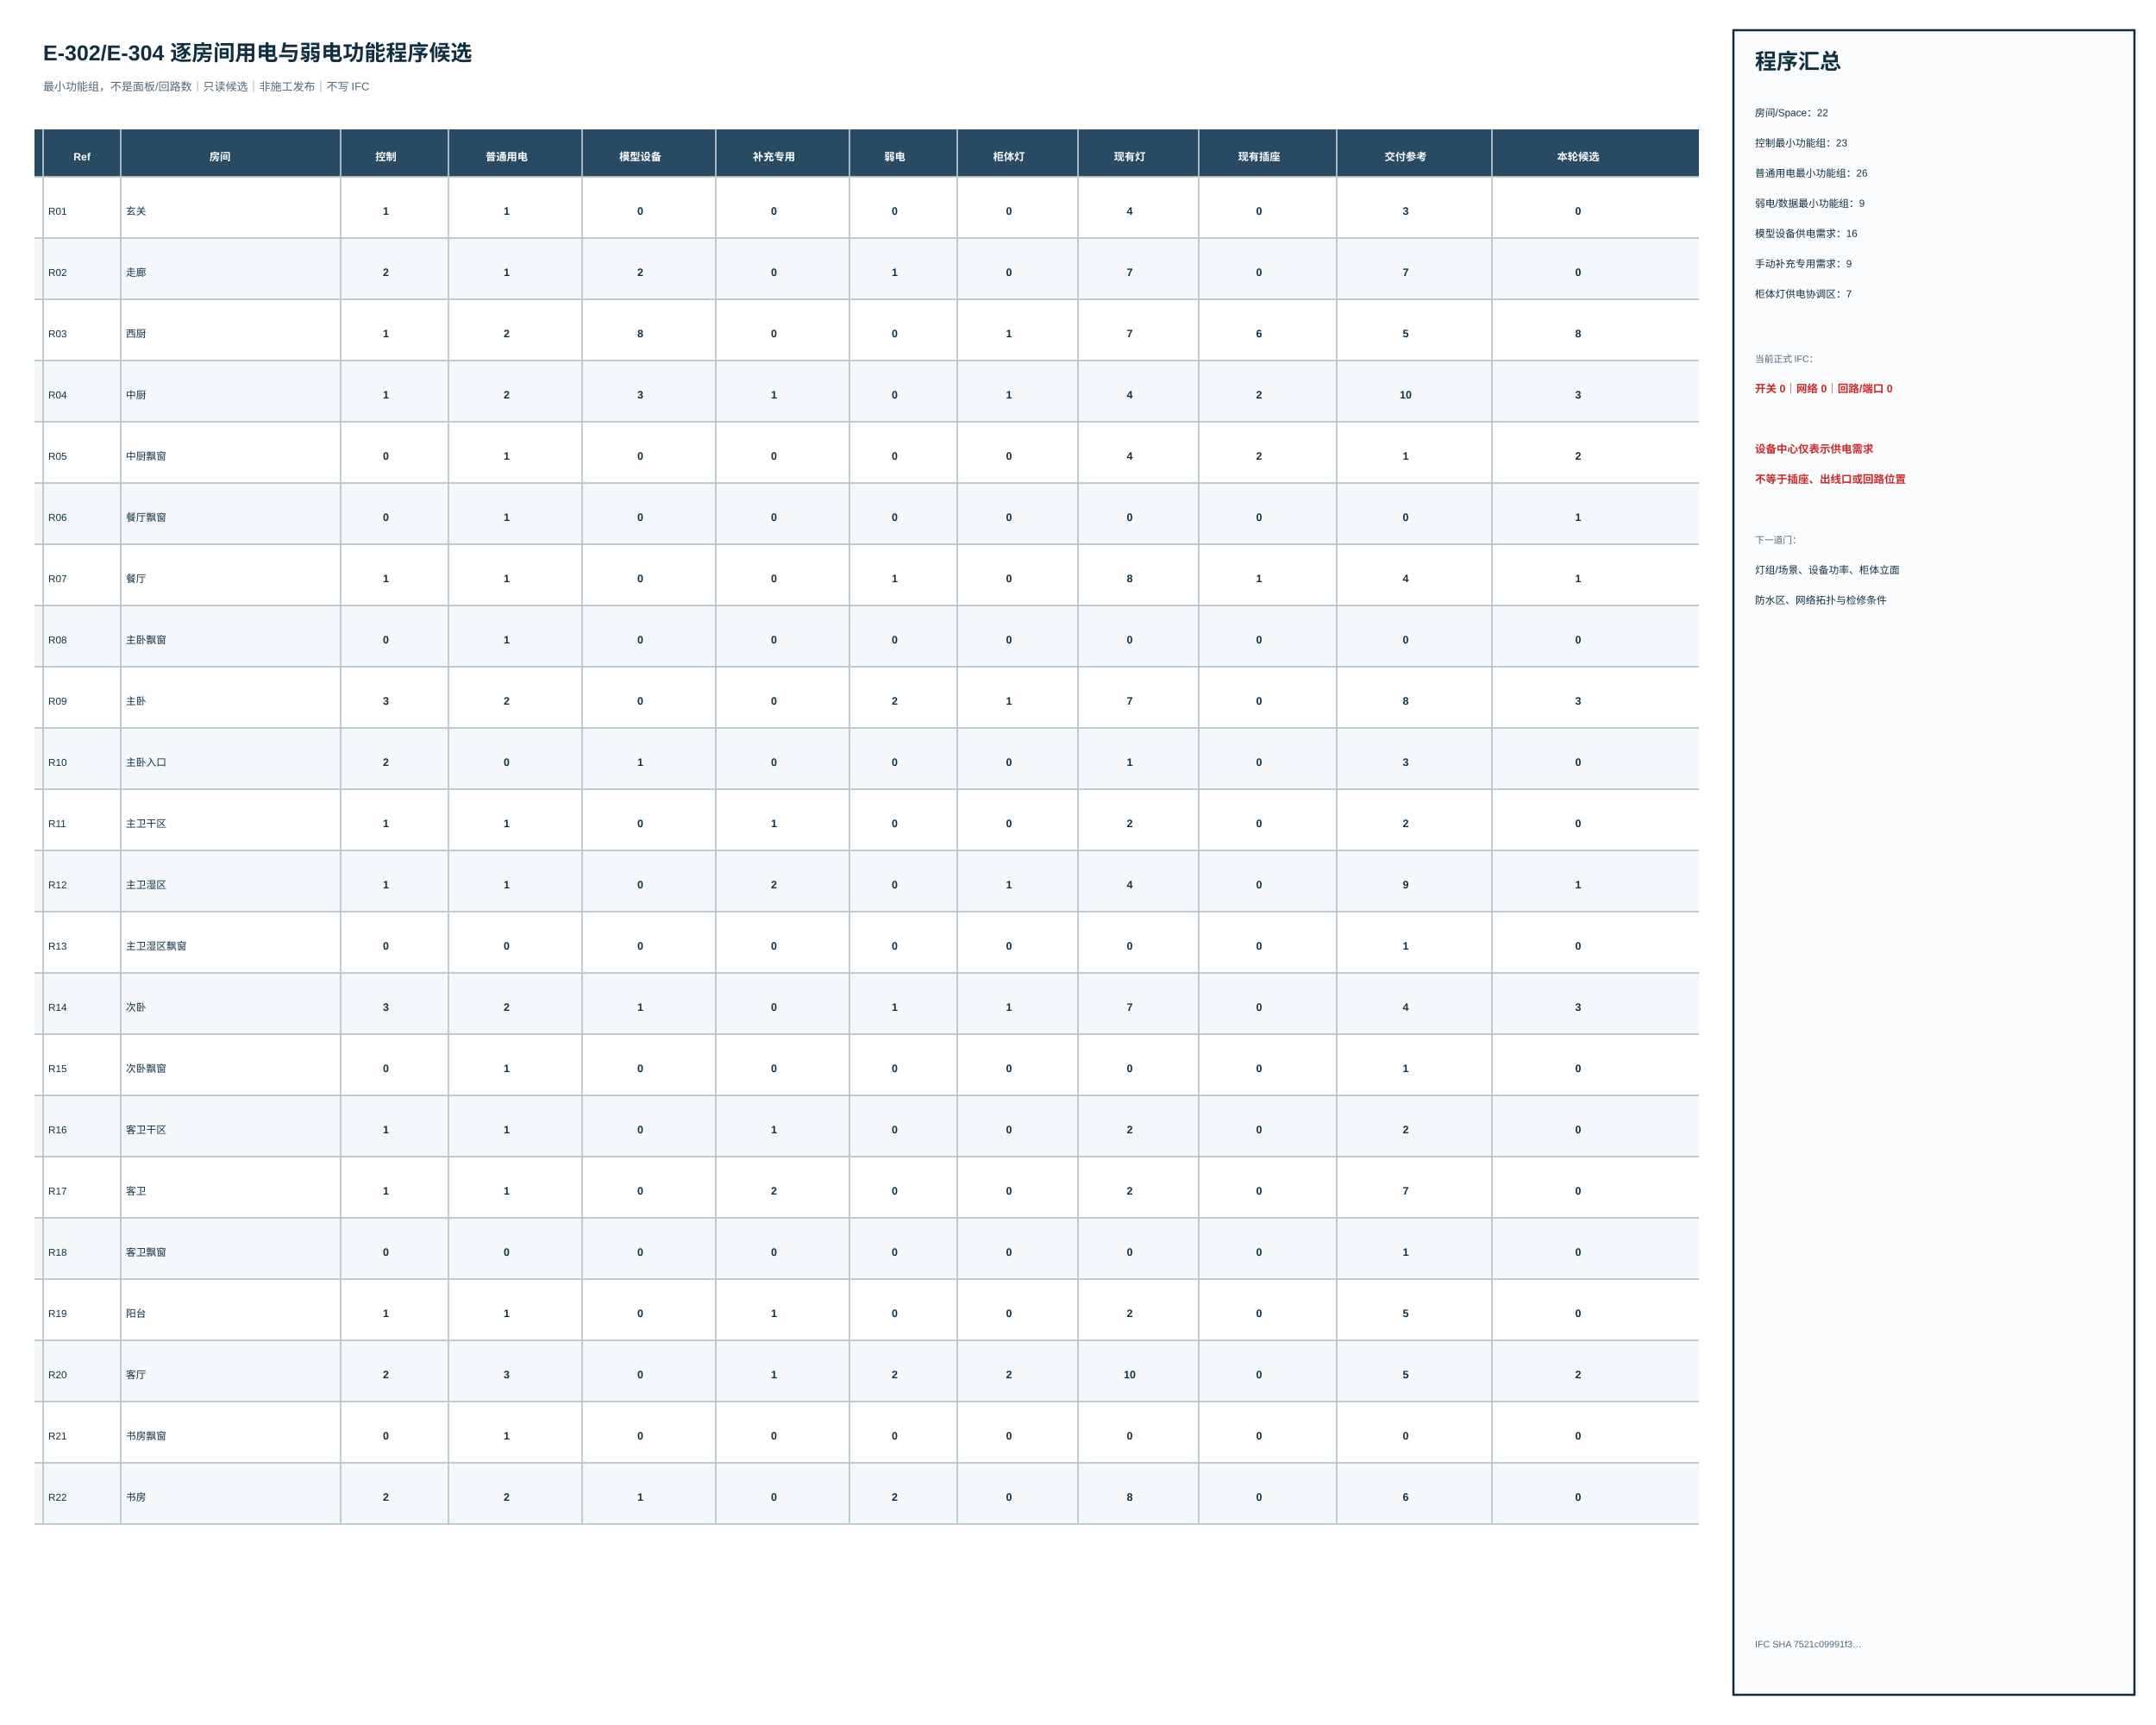
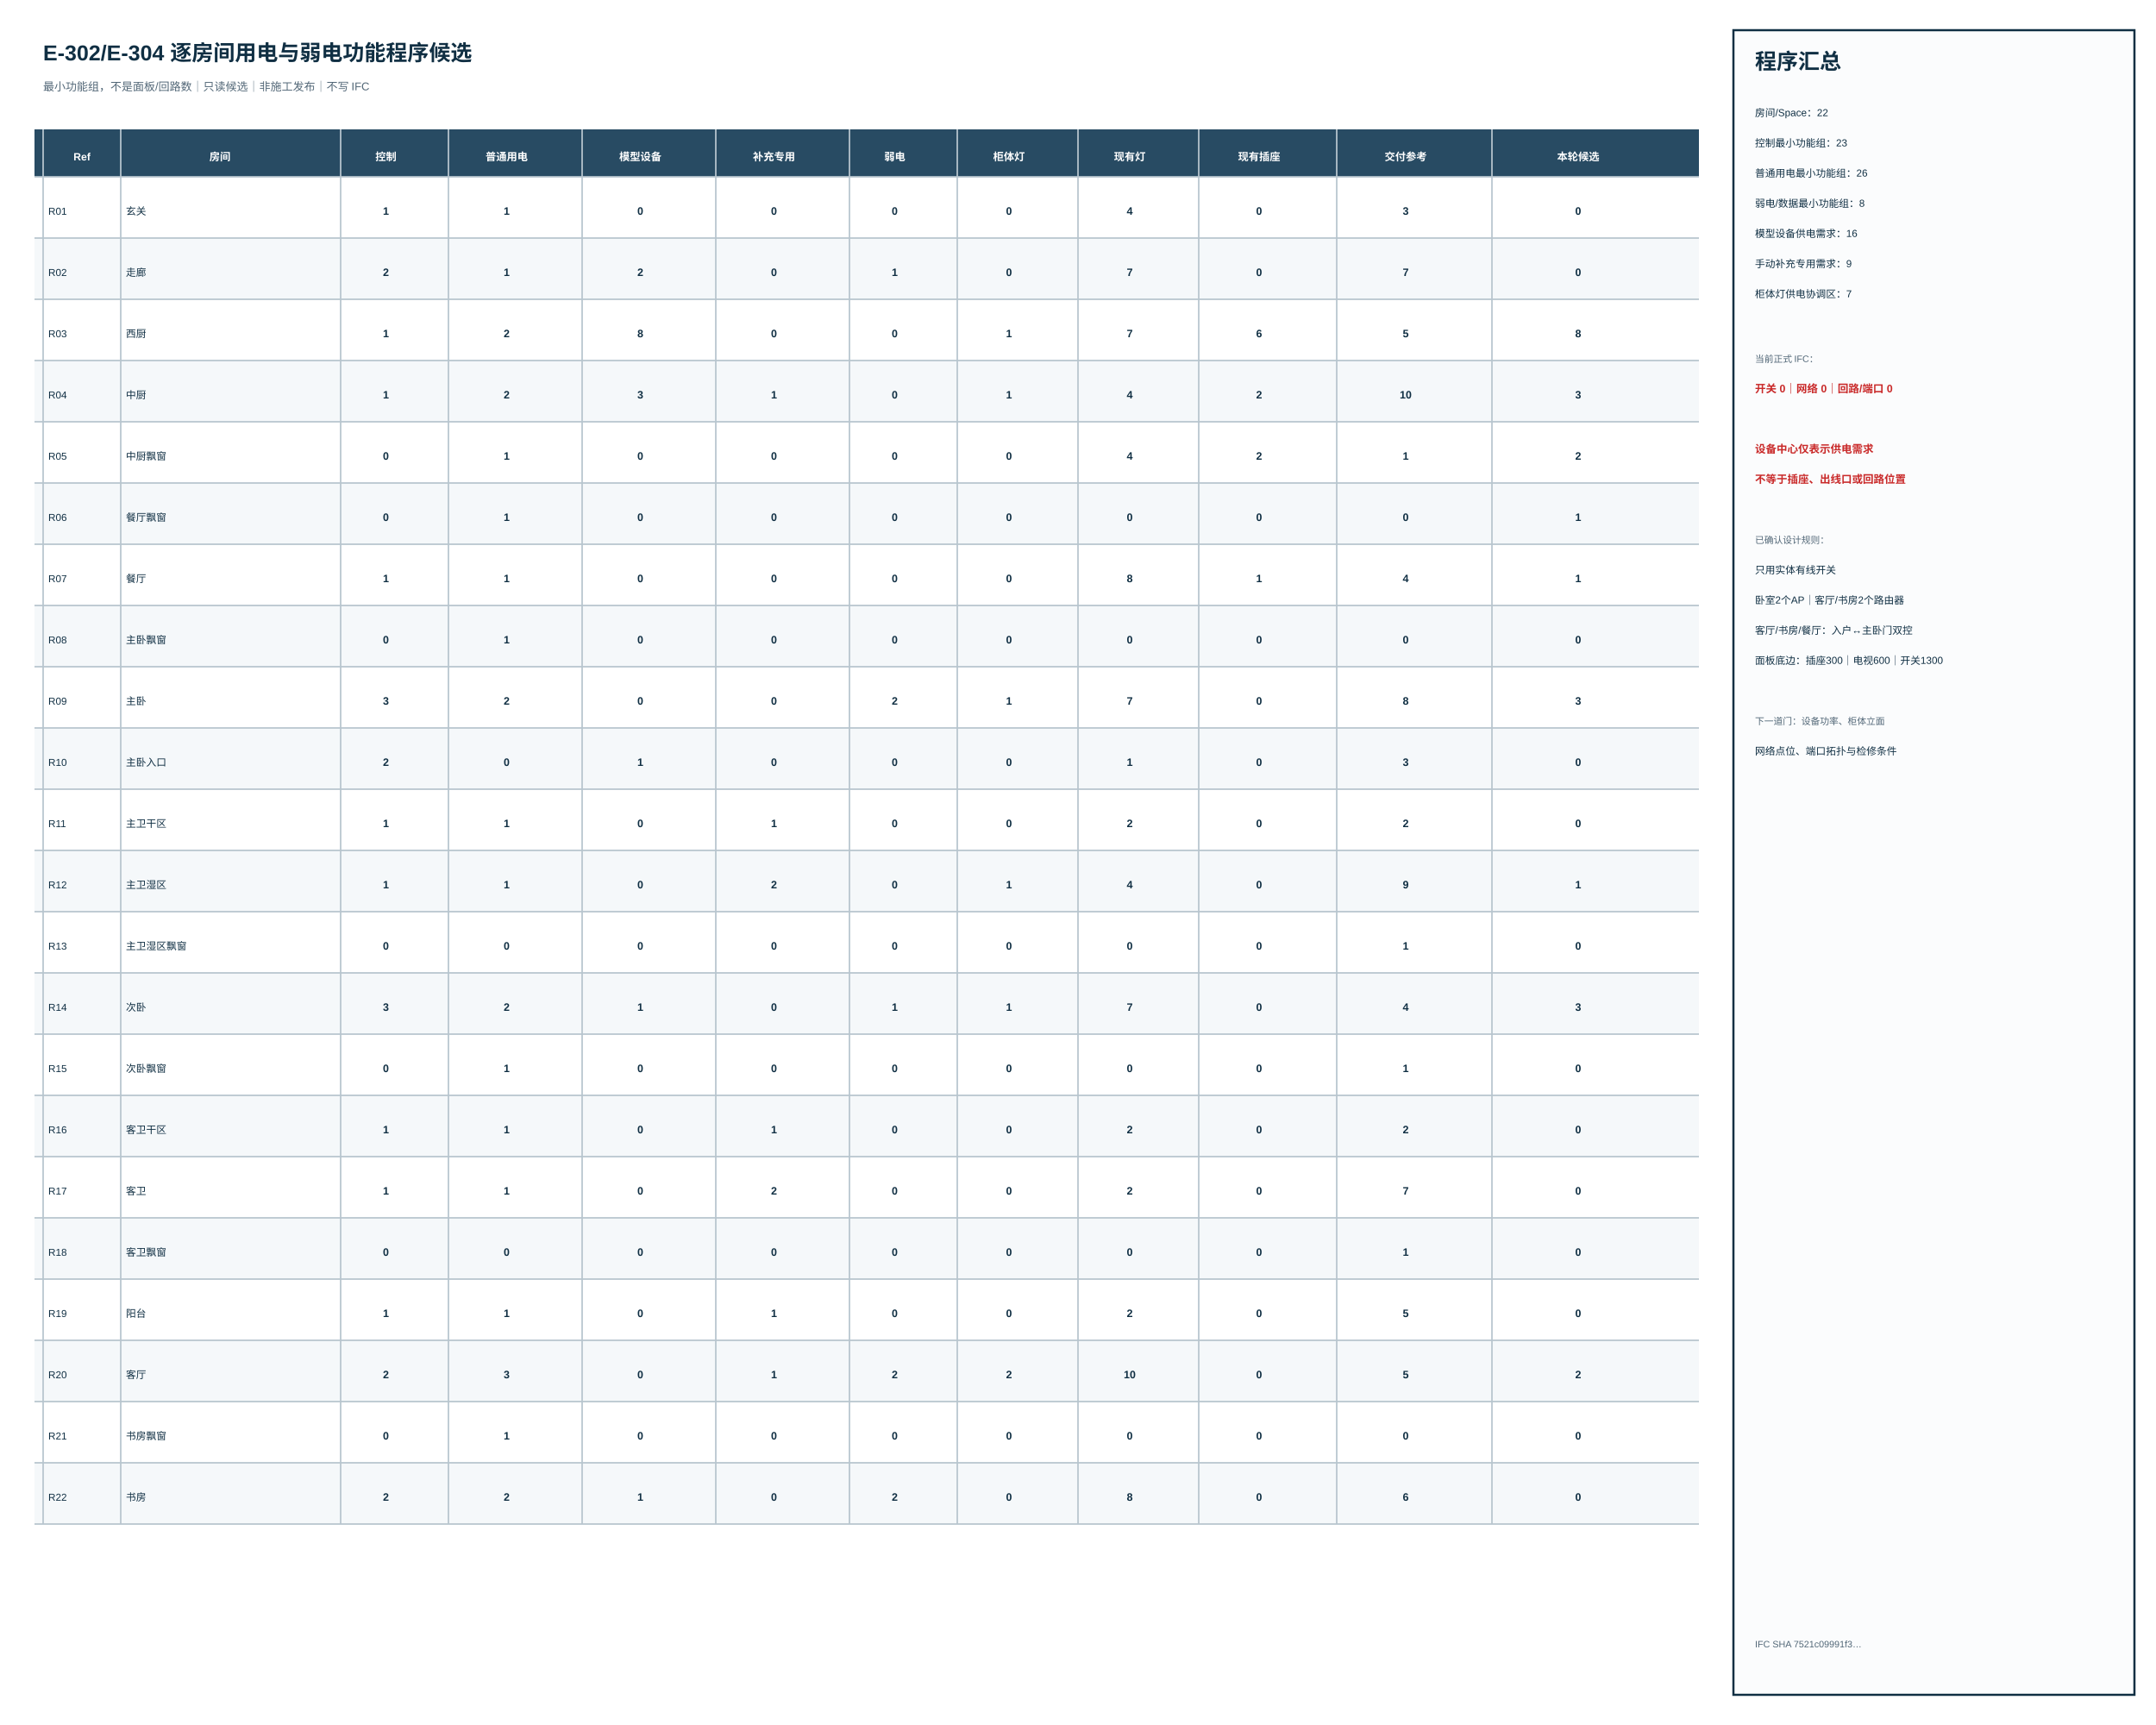
<svg xmlns="http://www.w3.org/2000/svg" width="500mm" height="400mm" viewBox="0 0 500 400">
  <style>@page{size:500mm 400mm;margin:0}text{font-family:Arial,"Noto Sans CJK SC",sans-serif}.title{font-size:5px;font-weight:700;fill:#102f43}.subtitle{font-size:2.6px;fill:#526777}.head{font-size:2.45px;font-weight:700;fill:#fff}.cell{font-size:2.35px;fill:#102f43}.num{font-size:2.5px;font-weight:700;fill:#102f43}.warn{font-size:2.5px;font-weight:700;fill:#c92a2a}.small{font-size:2.15px;fill:#526777}.grid{stroke:#b7c5ce;stroke-width:.35}.rowalt{fill:#f5f8fa}.header{fill:#284b63}.panel{fill:#fbfcfd;stroke:#102f43;stroke-width:.5}</style>
  <rect width="500" height="400" fill="#fff" />
  <text class="title" x="10.00" y="14.00" text-anchor="start">E-302/E-304 逐房间用电与弱电功能程序候选</text>
  <text class="subtitle" x="10.00" y="21.00" text-anchor="start">最小功能组，不是面板/回路数｜只读候选｜非施工发布｜不写 IFC</text>
  <rect class="header" x="8" y="30" width="386" height="11" />
  <text class="head" x="19.00" y="37.20" text-anchor="middle">Ref</text>
  <text class="head" x="51.00" y="37.20" text-anchor="middle">房间</text>
  <text class="head" x="89.50" y="37.20" text-anchor="middle">控制</text>
  <text class="head" x="117.50" y="37.20" text-anchor="middle">普通用电</text>
  <text class="head" x="148.50" y="37.20" text-anchor="middle">模型设备</text>
  <text class="head" x="179.50" y="37.20" text-anchor="middle">补充专用</text>
  <text class="head" x="207.50" y="37.20" text-anchor="middle">弱电</text>
  <text class="head" x="234.00" y="37.20" text-anchor="middle">柜体灯</text>
  <text class="head" x="262.00" y="37.20" text-anchor="middle">现有灯</text>
  <text class="head" x="292.00" y="37.20" text-anchor="middle">现有插座</text>
  <text class="head" x="326.00" y="37.20" text-anchor="middle">交付参考</text>
  <text class="head" x="366.00" y="37.20" text-anchor="middle">本轮候选</text>
  <line class="grid" x1="8" y1="41.00" x2="394" y2="41.00" />
  <text class="cell" x="11.20" y="49.80" text-anchor="start">R01</text>
  <text class="cell" x="29.20" y="49.80" text-anchor="start">玄关</text>
  <text class="num" x="89.50" y="49.80" text-anchor="middle">1</text>
  <text class="num" x="117.50" y="49.80" text-anchor="middle">1</text>
  <text class="num" x="148.50" y="49.80" text-anchor="middle">0</text>
  <text class="num" x="179.50" y="49.80" text-anchor="middle">0</text>
  <text class="num" x="207.50" y="49.80" text-anchor="middle">0</text>
  <text class="num" x="234.00" y="49.80" text-anchor="middle">0</text>
  <text class="num" x="262.00" y="49.80" text-anchor="middle">4</text>
  <text class="num" x="292.00" y="49.80" text-anchor="middle">0</text>
  <text class="num" x="326.00" y="49.80" text-anchor="middle">3</text>
  <text class="num" x="366.00" y="49.80" text-anchor="middle">0</text>
  <rect class="rowalt" x="8" y="55.20" width="386" height="14.20" />
  <line class="grid" x1="8" y1="55.20" x2="394" y2="55.20" />
  <text class="cell" x="11.20" y="64.00" text-anchor="start">R02</text>
  <text class="cell" x="29.20" y="64.00" text-anchor="start">走廊</text>
  <text class="num" x="89.50" y="64.00" text-anchor="middle">2</text>
  <text class="num" x="117.50" y="64.00" text-anchor="middle">1</text>
  <text class="num" x="148.50" y="64.00" text-anchor="middle">2</text>
  <text class="num" x="179.50" y="64.00" text-anchor="middle">0</text>
  <text class="num" x="207.50" y="64.00" text-anchor="middle">1</text>
  <text class="num" x="234.00" y="64.00" text-anchor="middle">0</text>
  <text class="num" x="262.00" y="64.00" text-anchor="middle">7</text>
  <text class="num" x="292.00" y="64.00" text-anchor="middle">0</text>
  <text class="num" x="326.00" y="64.00" text-anchor="middle">7</text>
  <text class="num" x="366.00" y="64.00" text-anchor="middle">0</text>
  <line class="grid" x1="8" y1="69.40" x2="394" y2="69.40" />
  <text class="cell" x="11.20" y="78.20" text-anchor="start">R03</text>
  <text class="cell" x="29.20" y="78.20" text-anchor="start">西厨</text>
  <text class="num" x="89.50" y="78.20" text-anchor="middle">1</text>
  <text class="num" x="117.50" y="78.20" text-anchor="middle">2</text>
  <text class="num" x="148.50" y="78.20" text-anchor="middle">8</text>
  <text class="num" x="179.50" y="78.20" text-anchor="middle">0</text>
  <text class="num" x="207.50" y="78.20" text-anchor="middle">0</text>
  <text class="num" x="234.00" y="78.20" text-anchor="middle">1</text>
  <text class="num" x="262.00" y="78.20" text-anchor="middle">7</text>
  <text class="num" x="292.00" y="78.20" text-anchor="middle">6</text>
  <text class="num" x="326.00" y="78.20" text-anchor="middle">5</text>
  <text class="num" x="366.00" y="78.20" text-anchor="middle">8</text>
  <rect class="rowalt" x="8" y="83.60" width="386" height="14.20" />
  <line class="grid" x1="8" y1="83.60" x2="394" y2="83.60" />
  <text class="cell" x="11.20" y="92.40" text-anchor="start">R04</text>
  <text class="cell" x="29.20" y="92.40" text-anchor="start">中厨</text>
  <text class="num" x="89.50" y="92.40" text-anchor="middle">1</text>
  <text class="num" x="117.50" y="92.40" text-anchor="middle">2</text>
  <text class="num" x="148.50" y="92.40" text-anchor="middle">3</text>
  <text class="num" x="179.50" y="92.40" text-anchor="middle">1</text>
  <text class="num" x="207.50" y="92.40" text-anchor="middle">0</text>
  <text class="num" x="234.00" y="92.40" text-anchor="middle">1</text>
  <text class="num" x="262.00" y="92.40" text-anchor="middle">4</text>
  <text class="num" x="292.00" y="92.40" text-anchor="middle">2</text>
  <text class="num" x="326.00" y="92.40" text-anchor="middle">10</text>
  <text class="num" x="366.00" y="92.40" text-anchor="middle">3</text>
  <line class="grid" x1="8" y1="97.80" x2="394" y2="97.80" />
  <text class="cell" x="11.20" y="106.60" text-anchor="start">R05</text>
  <text class="cell" x="29.20" y="106.60" text-anchor="start">中厨飘窗</text>
  <text class="num" x="89.50" y="106.60" text-anchor="middle">0</text>
  <text class="num" x="117.50" y="106.60" text-anchor="middle">1</text>
  <text class="num" x="148.50" y="106.60" text-anchor="middle">0</text>
  <text class="num" x="179.50" y="106.60" text-anchor="middle">0</text>
  <text class="num" x="207.50" y="106.60" text-anchor="middle">0</text>
  <text class="num" x="234.00" y="106.60" text-anchor="middle">0</text>
  <text class="num" x="262.00" y="106.60" text-anchor="middle">4</text>
  <text class="num" x="292.00" y="106.60" text-anchor="middle">2</text>
  <text class="num" x="326.00" y="106.60" text-anchor="middle">1</text>
  <text class="num" x="366.00" y="106.60" text-anchor="middle">2</text>
  <rect class="rowalt" x="8" y="112.00" width="386" height="14.20" />
  <line class="grid" x1="8" y1="112.00" x2="394" y2="112.00" />
  <text class="cell" x="11.20" y="120.80" text-anchor="start">R06</text>
  <text class="cell" x="29.20" y="120.80" text-anchor="start">餐厅飘窗</text>
  <text class="num" x="89.50" y="120.80" text-anchor="middle">0</text>
  <text class="num" x="117.50" y="120.80" text-anchor="middle">1</text>
  <text class="num" x="148.50" y="120.80" text-anchor="middle">0</text>
  <text class="num" x="179.50" y="120.80" text-anchor="middle">0</text>
  <text class="num" x="207.50" y="120.80" text-anchor="middle">0</text>
  <text class="num" x="234.00" y="120.80" text-anchor="middle">0</text>
  <text class="num" x="262.00" y="120.80" text-anchor="middle">0</text>
  <text class="num" x="292.00" y="120.80" text-anchor="middle">0</text>
  <text class="num" x="326.00" y="120.80" text-anchor="middle">0</text>
  <text class="num" x="366.00" y="120.80" text-anchor="middle">1</text>
  <line class="grid" x1="8" y1="126.20" x2="394" y2="126.20" />
  <text class="cell" x="11.20" y="135.00" text-anchor="start">R07</text>
  <text class="cell" x="29.20" y="135.00" text-anchor="start">餐厅</text>
  <text class="num" x="89.50" y="135.00" text-anchor="middle">1</text>
  <text class="num" x="117.50" y="135.00" text-anchor="middle">1</text>
  <text class="num" x="148.50" y="135.00" text-anchor="middle">0</text>
  <text class="num" x="179.50" y="135.00" text-anchor="middle">0</text>
-   <text class="num" x="207.50" y="135.00" text-anchor="middle">1</text>
+   <text class="num" x="207.50" y="135.00" text-anchor="middle">0</text>
  <text class="num" x="234.00" y="135.00" text-anchor="middle">0</text>
  <text class="num" x="262.00" y="135.00" text-anchor="middle">8</text>
  <text class="num" x="292.00" y="135.00" text-anchor="middle">1</text>
  <text class="num" x="326.00" y="135.00" text-anchor="middle">4</text>
  <text class="num" x="366.00" y="135.00" text-anchor="middle">1</text>
  <rect class="rowalt" x="8" y="140.40" width="386" height="14.20" />
  <line class="grid" x1="8" y1="140.40" x2="394" y2="140.40" />
  <text class="cell" x="11.20" y="149.20" text-anchor="start">R08</text>
  <text class="cell" x="29.20" y="149.20" text-anchor="start">主卧飘窗</text>
  <text class="num" x="89.50" y="149.20" text-anchor="middle">0</text>
  <text class="num" x="117.50" y="149.20" text-anchor="middle">1</text>
  <text class="num" x="148.50" y="149.20" text-anchor="middle">0</text>
  <text class="num" x="179.50" y="149.20" text-anchor="middle">0</text>
  <text class="num" x="207.50" y="149.20" text-anchor="middle">0</text>
  <text class="num" x="234.00" y="149.20" text-anchor="middle">0</text>
  <text class="num" x="262.00" y="149.20" text-anchor="middle">0</text>
  <text class="num" x="292.00" y="149.20" text-anchor="middle">0</text>
  <text class="num" x="326.00" y="149.20" text-anchor="middle">0</text>
  <text class="num" x="366.00" y="149.20" text-anchor="middle">0</text>
  <line class="grid" x1="8" y1="154.60" x2="394" y2="154.60" />
  <text class="cell" x="11.20" y="163.40" text-anchor="start">R09</text>
  <text class="cell" x="29.20" y="163.40" text-anchor="start">主卧</text>
  <text class="num" x="89.50" y="163.40" text-anchor="middle">3</text>
  <text class="num" x="117.50" y="163.40" text-anchor="middle">2</text>
  <text class="num" x="148.50" y="163.40" text-anchor="middle">0</text>
  <text class="num" x="179.50" y="163.40" text-anchor="middle">0</text>
  <text class="num" x="207.50" y="163.40" text-anchor="middle">2</text>
  <text class="num" x="234.00" y="163.40" text-anchor="middle">1</text>
  <text class="num" x="262.00" y="163.40" text-anchor="middle">7</text>
  <text class="num" x="292.00" y="163.40" text-anchor="middle">0</text>
  <text class="num" x="326.00" y="163.40" text-anchor="middle">8</text>
  <text class="num" x="366.00" y="163.40" text-anchor="middle">3</text>
  <rect class="rowalt" x="8" y="168.80" width="386" height="14.20" />
  <line class="grid" x1="8" y1="168.80" x2="394" y2="168.80" />
  <text class="cell" x="11.20" y="177.60" text-anchor="start">R10</text>
  <text class="cell" x="29.20" y="177.60" text-anchor="start">主卧入口</text>
  <text class="num" x="89.50" y="177.60" text-anchor="middle">2</text>
  <text class="num" x="117.50" y="177.60" text-anchor="middle">0</text>
  <text class="num" x="148.50" y="177.60" text-anchor="middle">1</text>
  <text class="num" x="179.50" y="177.60" text-anchor="middle">0</text>
  <text class="num" x="207.50" y="177.60" text-anchor="middle">0</text>
  <text class="num" x="234.00" y="177.60" text-anchor="middle">0</text>
  <text class="num" x="262.00" y="177.60" text-anchor="middle">1</text>
  <text class="num" x="292.00" y="177.60" text-anchor="middle">0</text>
  <text class="num" x="326.00" y="177.60" text-anchor="middle">3</text>
  <text class="num" x="366.00" y="177.60" text-anchor="middle">0</text>
  <line class="grid" x1="8" y1="183.00" x2="394" y2="183.00" />
  <text class="cell" x="11.20" y="191.80" text-anchor="start">R11</text>
  <text class="cell" x="29.20" y="191.80" text-anchor="start">主卫干区</text>
  <text class="num" x="89.50" y="191.80" text-anchor="middle">1</text>
  <text class="num" x="117.50" y="191.80" text-anchor="middle">1</text>
  <text class="num" x="148.50" y="191.80" text-anchor="middle">0</text>
  <text class="num" x="179.50" y="191.80" text-anchor="middle">1</text>
  <text class="num" x="207.50" y="191.80" text-anchor="middle">0</text>
  <text class="num" x="234.00" y="191.80" text-anchor="middle">0</text>
  <text class="num" x="262.00" y="191.80" text-anchor="middle">2</text>
  <text class="num" x="292.00" y="191.80" text-anchor="middle">0</text>
  <text class="num" x="326.00" y="191.80" text-anchor="middle">2</text>
  <text class="num" x="366.00" y="191.80" text-anchor="middle">0</text>
  <rect class="rowalt" x="8" y="197.20" width="386" height="14.20" />
  <line class="grid" x1="8" y1="197.20" x2="394" y2="197.20" />
  <text class="cell" x="11.20" y="206.00" text-anchor="start">R12</text>
  <text class="cell" x="29.20" y="206.00" text-anchor="start">主卫湿区</text>
  <text class="num" x="89.50" y="206.00" text-anchor="middle">1</text>
  <text class="num" x="117.50" y="206.00" text-anchor="middle">1</text>
  <text class="num" x="148.50" y="206.00" text-anchor="middle">0</text>
  <text class="num" x="179.50" y="206.00" text-anchor="middle">2</text>
  <text class="num" x="207.50" y="206.00" text-anchor="middle">0</text>
  <text class="num" x="234.00" y="206.00" text-anchor="middle">1</text>
  <text class="num" x="262.00" y="206.00" text-anchor="middle">4</text>
  <text class="num" x="292.00" y="206.00" text-anchor="middle">0</text>
  <text class="num" x="326.00" y="206.00" text-anchor="middle">9</text>
  <text class="num" x="366.00" y="206.00" text-anchor="middle">1</text>
  <line class="grid" x1="8" y1="211.40" x2="394" y2="211.40" />
  <text class="cell" x="11.20" y="220.20" text-anchor="start">R13</text>
  <text class="cell" x="29.20" y="220.20" text-anchor="start">主卫湿区飘窗</text>
  <text class="num" x="89.50" y="220.20" text-anchor="middle">0</text>
  <text class="num" x="117.50" y="220.20" text-anchor="middle">0</text>
  <text class="num" x="148.50" y="220.20" text-anchor="middle">0</text>
  <text class="num" x="179.50" y="220.20" text-anchor="middle">0</text>
  <text class="num" x="207.50" y="220.20" text-anchor="middle">0</text>
  <text class="num" x="234.00" y="220.20" text-anchor="middle">0</text>
  <text class="num" x="262.00" y="220.20" text-anchor="middle">0</text>
  <text class="num" x="292.00" y="220.20" text-anchor="middle">0</text>
  <text class="num" x="326.00" y="220.20" text-anchor="middle">1</text>
  <text class="num" x="366.00" y="220.20" text-anchor="middle">0</text>
  <rect class="rowalt" x="8" y="225.60" width="386" height="14.20" />
  <line class="grid" x1="8" y1="225.60" x2="394" y2="225.60" />
  <text class="cell" x="11.20" y="234.40" text-anchor="start">R14</text>
  <text class="cell" x="29.20" y="234.40" text-anchor="start">次卧</text>
  <text class="num" x="89.50" y="234.40" text-anchor="middle">3</text>
  <text class="num" x="117.50" y="234.40" text-anchor="middle">2</text>
  <text class="num" x="148.50" y="234.40" text-anchor="middle">1</text>
  <text class="num" x="179.50" y="234.40" text-anchor="middle">0</text>
  <text class="num" x="207.50" y="234.40" text-anchor="middle">1</text>
  <text class="num" x="234.00" y="234.40" text-anchor="middle">1</text>
  <text class="num" x="262.00" y="234.40" text-anchor="middle">7</text>
  <text class="num" x="292.00" y="234.40" text-anchor="middle">0</text>
  <text class="num" x="326.00" y="234.40" text-anchor="middle">4</text>
  <text class="num" x="366.00" y="234.40" text-anchor="middle">3</text>
  <line class="grid" x1="8" y1="239.80" x2="394" y2="239.80" />
  <text class="cell" x="11.20" y="248.60" text-anchor="start">R15</text>
  <text class="cell" x="29.20" y="248.60" text-anchor="start">次卧飘窗</text>
  <text class="num" x="89.50" y="248.60" text-anchor="middle">0</text>
  <text class="num" x="117.50" y="248.60" text-anchor="middle">1</text>
  <text class="num" x="148.50" y="248.60" text-anchor="middle">0</text>
  <text class="num" x="179.50" y="248.60" text-anchor="middle">0</text>
  <text class="num" x="207.50" y="248.60" text-anchor="middle">0</text>
  <text class="num" x="234.00" y="248.60" text-anchor="middle">0</text>
  <text class="num" x="262.00" y="248.60" text-anchor="middle">0</text>
  <text class="num" x="292.00" y="248.60" text-anchor="middle">0</text>
  <text class="num" x="326.00" y="248.60" text-anchor="middle">1</text>
  <text class="num" x="366.00" y="248.60" text-anchor="middle">0</text>
  <rect class="rowalt" x="8" y="254.00" width="386" height="14.20" />
  <line class="grid" x1="8" y1="254.00" x2="394" y2="254.00" />
  <text class="cell" x="11.20" y="262.80" text-anchor="start">R16</text>
  <text class="cell" x="29.20" y="262.80" text-anchor="start">客卫干区</text>
  <text class="num" x="89.50" y="262.80" text-anchor="middle">1</text>
  <text class="num" x="117.50" y="262.80" text-anchor="middle">1</text>
  <text class="num" x="148.50" y="262.80" text-anchor="middle">0</text>
  <text class="num" x="179.50" y="262.80" text-anchor="middle">1</text>
  <text class="num" x="207.50" y="262.80" text-anchor="middle">0</text>
  <text class="num" x="234.00" y="262.80" text-anchor="middle">0</text>
  <text class="num" x="262.00" y="262.80" text-anchor="middle">2</text>
  <text class="num" x="292.00" y="262.80" text-anchor="middle">0</text>
  <text class="num" x="326.00" y="262.80" text-anchor="middle">2</text>
  <text class="num" x="366.00" y="262.80" text-anchor="middle">0</text>
  <line class="grid" x1="8" y1="268.20" x2="394" y2="268.20" />
  <text class="cell" x="11.20" y="277.00" text-anchor="start">R17</text>
  <text class="cell" x="29.20" y="277.00" text-anchor="start">客卫</text>
  <text class="num" x="89.50" y="277.00" text-anchor="middle">1</text>
  <text class="num" x="117.50" y="277.00" text-anchor="middle">1</text>
  <text class="num" x="148.50" y="277.00" text-anchor="middle">0</text>
  <text class="num" x="179.50" y="277.00" text-anchor="middle">2</text>
  <text class="num" x="207.50" y="277.00" text-anchor="middle">0</text>
  <text class="num" x="234.00" y="277.00" text-anchor="middle">0</text>
  <text class="num" x="262.00" y="277.00" text-anchor="middle">2</text>
  <text class="num" x="292.00" y="277.00" text-anchor="middle">0</text>
  <text class="num" x="326.00" y="277.00" text-anchor="middle">7</text>
  <text class="num" x="366.00" y="277.00" text-anchor="middle">0</text>
  <rect class="rowalt" x="8" y="282.40" width="386" height="14.20" />
  <line class="grid" x1="8" y1="282.40" x2="394" y2="282.40" />
  <text class="cell" x="11.20" y="291.20" text-anchor="start">R18</text>
  <text class="cell" x="29.20" y="291.20" text-anchor="start">客卫飘窗</text>
  <text class="num" x="89.50" y="291.20" text-anchor="middle">0</text>
  <text class="num" x="117.50" y="291.20" text-anchor="middle">0</text>
  <text class="num" x="148.50" y="291.20" text-anchor="middle">0</text>
  <text class="num" x="179.50" y="291.20" text-anchor="middle">0</text>
  <text class="num" x="207.50" y="291.20" text-anchor="middle">0</text>
  <text class="num" x="234.00" y="291.20" text-anchor="middle">0</text>
  <text class="num" x="262.00" y="291.20" text-anchor="middle">0</text>
  <text class="num" x="292.00" y="291.20" text-anchor="middle">0</text>
  <text class="num" x="326.00" y="291.20" text-anchor="middle">1</text>
  <text class="num" x="366.00" y="291.20" text-anchor="middle">0</text>
  <line class="grid" x1="8" y1="296.60" x2="394" y2="296.60" />
  <text class="cell" x="11.20" y="305.40" text-anchor="start">R19</text>
  <text class="cell" x="29.20" y="305.40" text-anchor="start">阳台</text>
  <text class="num" x="89.50" y="305.40" text-anchor="middle">1</text>
  <text class="num" x="117.50" y="305.40" text-anchor="middle">1</text>
  <text class="num" x="148.50" y="305.40" text-anchor="middle">0</text>
  <text class="num" x="179.50" y="305.40" text-anchor="middle">1</text>
  <text class="num" x="207.50" y="305.40" text-anchor="middle">0</text>
  <text class="num" x="234.00" y="305.40" text-anchor="middle">0</text>
  <text class="num" x="262.00" y="305.40" text-anchor="middle">2</text>
  <text class="num" x="292.00" y="305.40" text-anchor="middle">0</text>
  <text class="num" x="326.00" y="305.40" text-anchor="middle">5</text>
  <text class="num" x="366.00" y="305.40" text-anchor="middle">0</text>
  <rect class="rowalt" x="8" y="310.80" width="386" height="14.20" />
  <line class="grid" x1="8" y1="310.80" x2="394" y2="310.80" />
  <text class="cell" x="11.20" y="319.60" text-anchor="start">R20</text>
  <text class="cell" x="29.20" y="319.60" text-anchor="start">客厅</text>
  <text class="num" x="89.50" y="319.60" text-anchor="middle">2</text>
  <text class="num" x="117.50" y="319.60" text-anchor="middle">3</text>
  <text class="num" x="148.50" y="319.60" text-anchor="middle">0</text>
  <text class="num" x="179.50" y="319.60" text-anchor="middle">1</text>
  <text class="num" x="207.50" y="319.60" text-anchor="middle">2</text>
  <text class="num" x="234.00" y="319.60" text-anchor="middle">2</text>
  <text class="num" x="262.00" y="319.60" text-anchor="middle">10</text>
  <text class="num" x="292.00" y="319.60" text-anchor="middle">0</text>
  <text class="num" x="326.00" y="319.60" text-anchor="middle">5</text>
  <text class="num" x="366.00" y="319.60" text-anchor="middle">2</text>
  <line class="grid" x1="8" y1="325.00" x2="394" y2="325.00" />
  <text class="cell" x="11.20" y="333.80" text-anchor="start">R21</text>
  <text class="cell" x="29.20" y="333.80" text-anchor="start">书房飘窗</text>
  <text class="num" x="89.50" y="333.80" text-anchor="middle">0</text>
  <text class="num" x="117.50" y="333.80" text-anchor="middle">1</text>
  <text class="num" x="148.50" y="333.80" text-anchor="middle">0</text>
  <text class="num" x="179.50" y="333.80" text-anchor="middle">0</text>
  <text class="num" x="207.50" y="333.80" text-anchor="middle">0</text>
  <text class="num" x="234.00" y="333.80" text-anchor="middle">0</text>
  <text class="num" x="262.00" y="333.80" text-anchor="middle">0</text>
  <text class="num" x="292.00" y="333.80" text-anchor="middle">0</text>
  <text class="num" x="326.00" y="333.80" text-anchor="middle">0</text>
  <text class="num" x="366.00" y="333.80" text-anchor="middle">0</text>
  <rect class="rowalt" x="8" y="339.20" width="386" height="14.20" />
  <line class="grid" x1="8" y1="339.20" x2="394" y2="339.20" />
  <text class="cell" x="11.20" y="348.00" text-anchor="start">R22</text>
  <text class="cell" x="29.20" y="348.00" text-anchor="start">书房</text>
  <text class="num" x="89.50" y="348.00" text-anchor="middle">2</text>
  <text class="num" x="117.50" y="348.00" text-anchor="middle">2</text>
  <text class="num" x="148.50" y="348.00" text-anchor="middle">1</text>
  <text class="num" x="179.50" y="348.00" text-anchor="middle">0</text>
  <text class="num" x="207.50" y="348.00" text-anchor="middle">2</text>
  <text class="num" x="234.00" y="348.00" text-anchor="middle">0</text>
  <text class="num" x="262.00" y="348.00" text-anchor="middle">8</text>
  <text class="num" x="292.00" y="348.00" text-anchor="middle">0</text>
  <text class="num" x="326.00" y="348.00" text-anchor="middle">6</text>
  <text class="num" x="366.00" y="348.00" text-anchor="middle">0</text>
  <line class="grid" x1="8" y1="353.40" x2="394" y2="353.40" />
  <line class="grid" x1="10.00" y1="30" x2="10.00" y2="353.40" />
  <line class="grid" x1="28.00" y1="30" x2="28.00" y2="353.40" />
  <line class="grid" x1="79.00" y1="30" x2="79.00" y2="353.40" />
  <line class="grid" x1="104.00" y1="30" x2="104.00" y2="353.40" />
  <line class="grid" x1="135.00" y1="30" x2="135.00" y2="353.40" />
  <line class="grid" x1="166.00" y1="30" x2="166.00" y2="353.40" />
  <line class="grid" x1="197.00" y1="30" x2="197.00" y2="353.40" />
  <line class="grid" x1="222.00" y1="30" x2="222.00" y2="353.40" />
  <line class="grid" x1="250.00" y1="30" x2="250.00" y2="353.40" />
  <line class="grid" x1="278.00" y1="30" x2="278.00" y2="353.40" />
  <line class="grid" x1="310.00" y1="30" x2="310.00" y2="353.40" />
  <line class="grid" x1="346.00" y1="30" x2="346.00" y2="353.40" />
  <rect class="panel" x="402" y="7" width="93" height="386" />
  <text class="title" x="407.00" y="16.00" text-anchor="start">程序汇总</text>
  <text class="cell" x="407.00" y="27.00" text-anchor="start">房间/Space：22</text>
  <text class="cell" x="407.00" y="34.00" text-anchor="start">控制最小功能组：23</text>
  <text class="cell" x="407.00" y="41.00" text-anchor="start">普通用电最小功能组：26</text>
-   <text class="cell" x="407.00" y="48.00" text-anchor="start">弱电/数据最小功能组：9</text>
+   <text class="cell" x="407.00" y="48.00" text-anchor="start">弱电/数据最小功能组：8</text>
  <text class="cell" x="407.00" y="55.00" text-anchor="start">模型设备供电需求：16</text>
  <text class="cell" x="407.00" y="62.00" text-anchor="start">手动补充专用需求：9</text>
  <text class="cell" x="407.00" y="69.00" text-anchor="start">柜体灯供电协调区：7</text>
  <text class="small" x="407.00" y="84.00" text-anchor="start">当前正式 IFC：</text>
  <text class="warn" x="407.00" y="91.00" text-anchor="start">开关 0｜网络 0｜回路/端口 0</text>
  <text class="warn" x="407.00" y="105.00" text-anchor="start">设备中心仅表示供电需求</text>
  <text class="warn" x="407.00" y="112.00" text-anchor="start">不等于插座、出线口或回路位置</text>
-   <text class="small" x="407.00" y="126.00" text-anchor="start">下一道门：</text>
-   <text class="cell" x="407.00" y="133.00" text-anchor="start">灯组/场景、设备功率、柜体立面</text>
-   <text class="cell" x="407.00" y="140.00" text-anchor="start">防水区、网络拓扑与检修条件</text>
+   <text class="small" x="407.00" y="126.00" text-anchor="start">已确认设计规则：</text>
+   <text class="cell" x="407.00" y="133.00" text-anchor="start">只用实体有线开关</text>
+   <text class="cell" x="407.00" y="140.00" text-anchor="start">卧室2个AP｜客厅/书房2个路由器</text>
+   <text class="cell" x="407.00" y="147.00" text-anchor="start">客厅/书房/餐厅：入户↔主卧门双控</text>
+   <text class="cell" x="407.00" y="154.00" text-anchor="start">面板底边：插座300｜电视600｜开关1300</text>
+   <text class="small" x="407.00" y="168.00" text-anchor="start">下一道门：设备功率、柜体立面</text>
+   <text class="cell" x="407.00" y="175.00" text-anchor="start">网络点位、端口拓扑与检修条件</text>
  <text class="small" x="407.00" y="382.00" text-anchor="start">IFC SHA 7521c09991f3…</text>
</svg>
